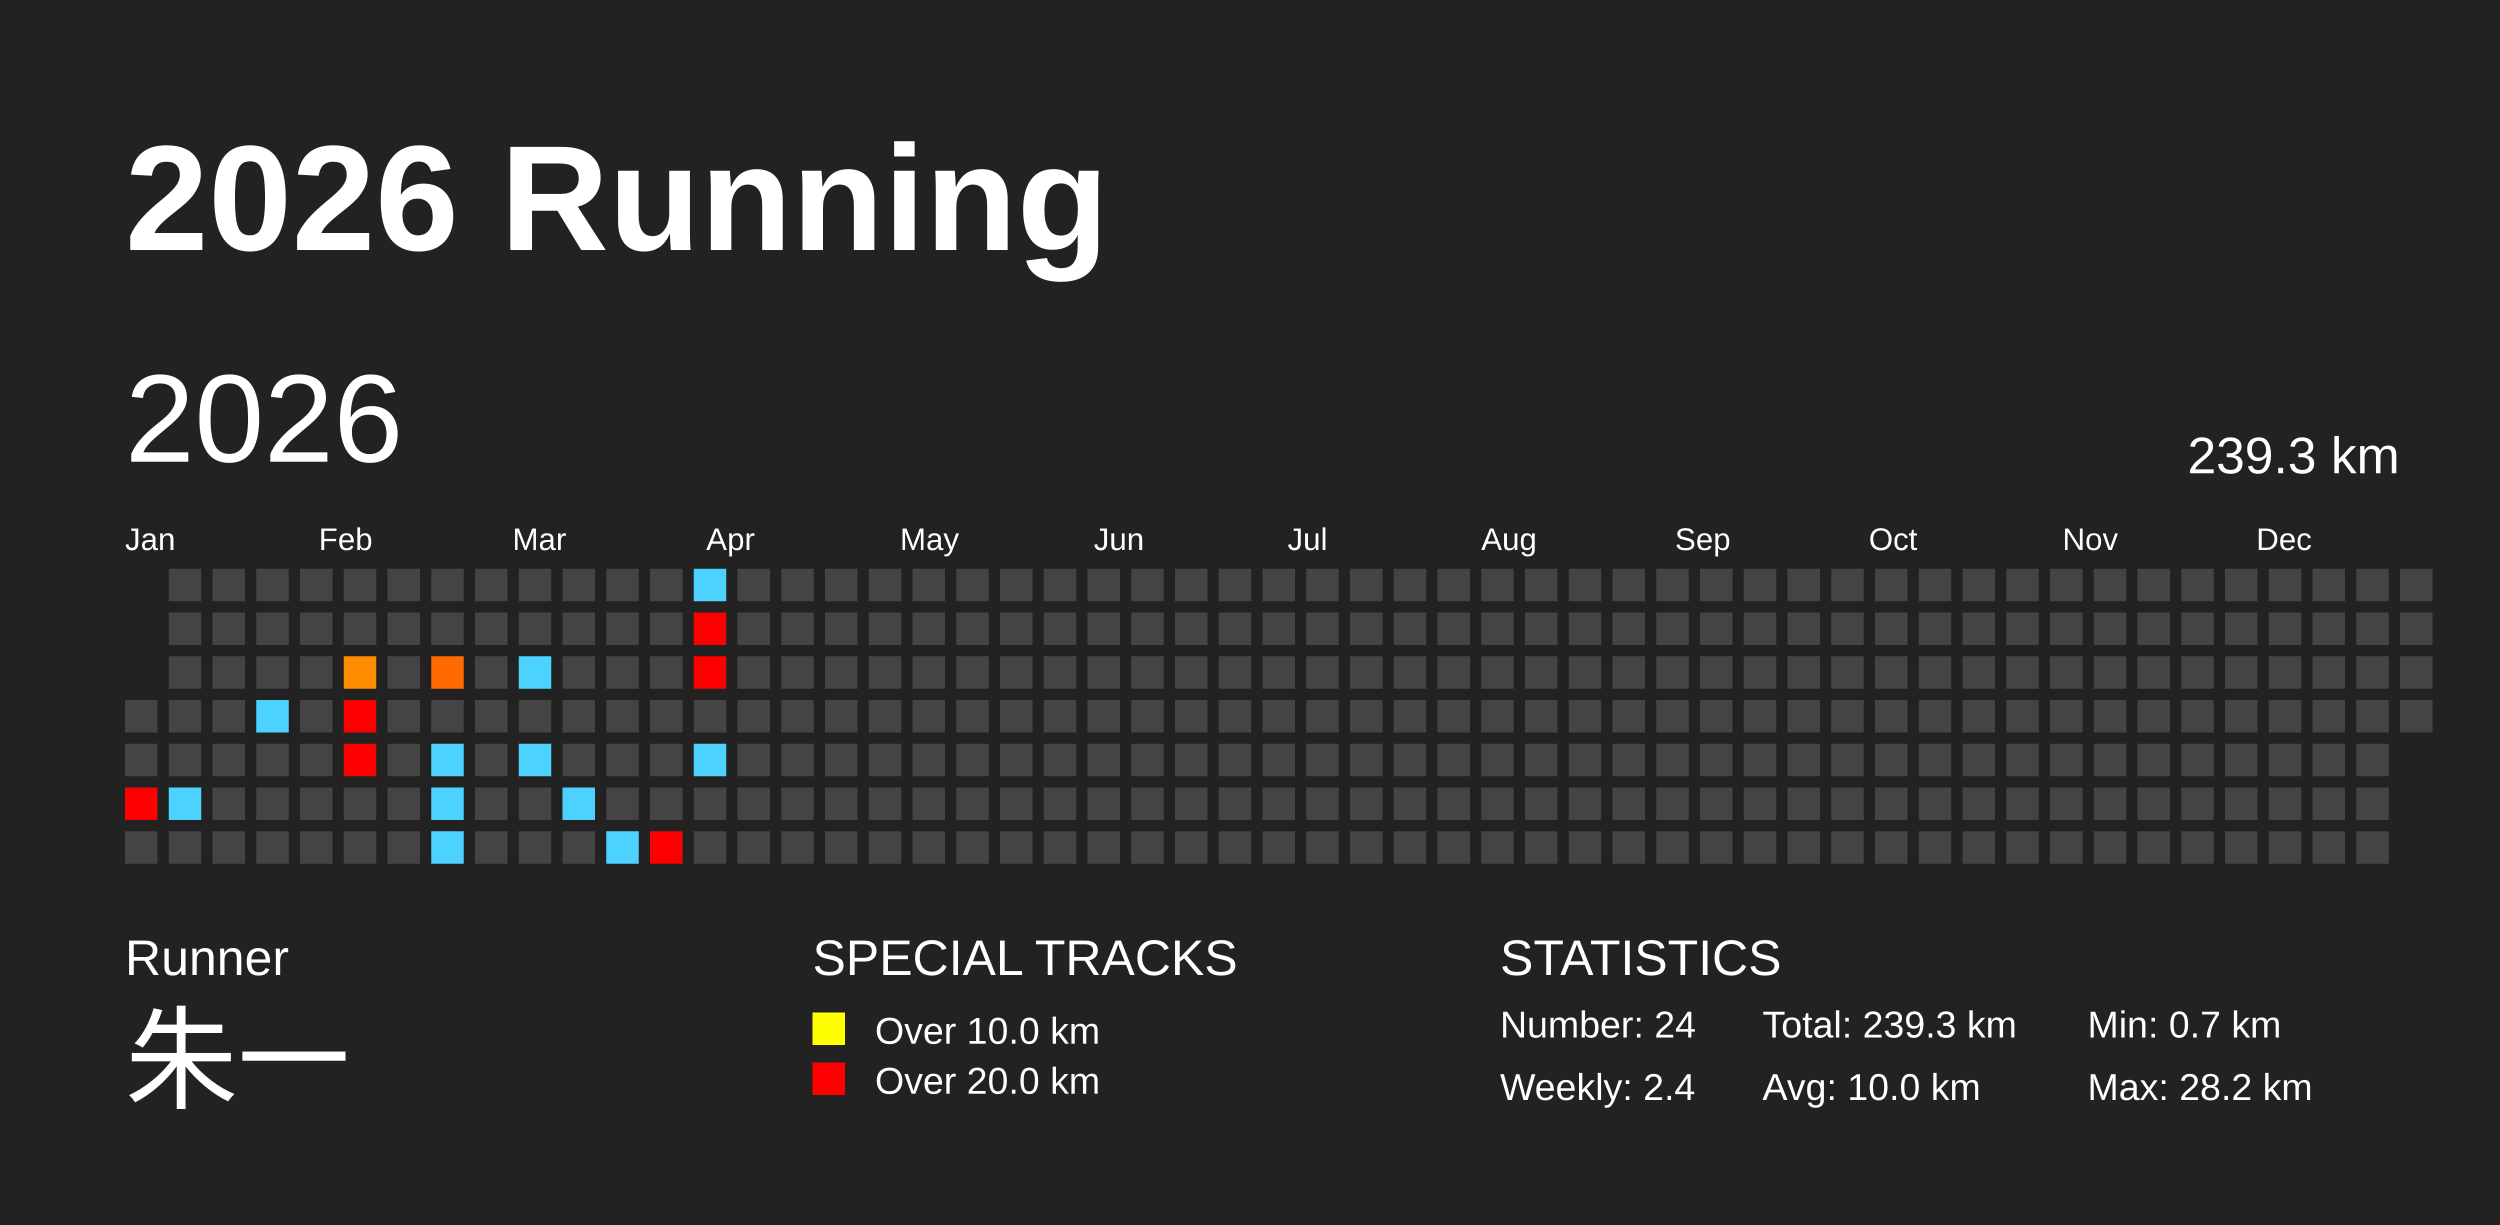
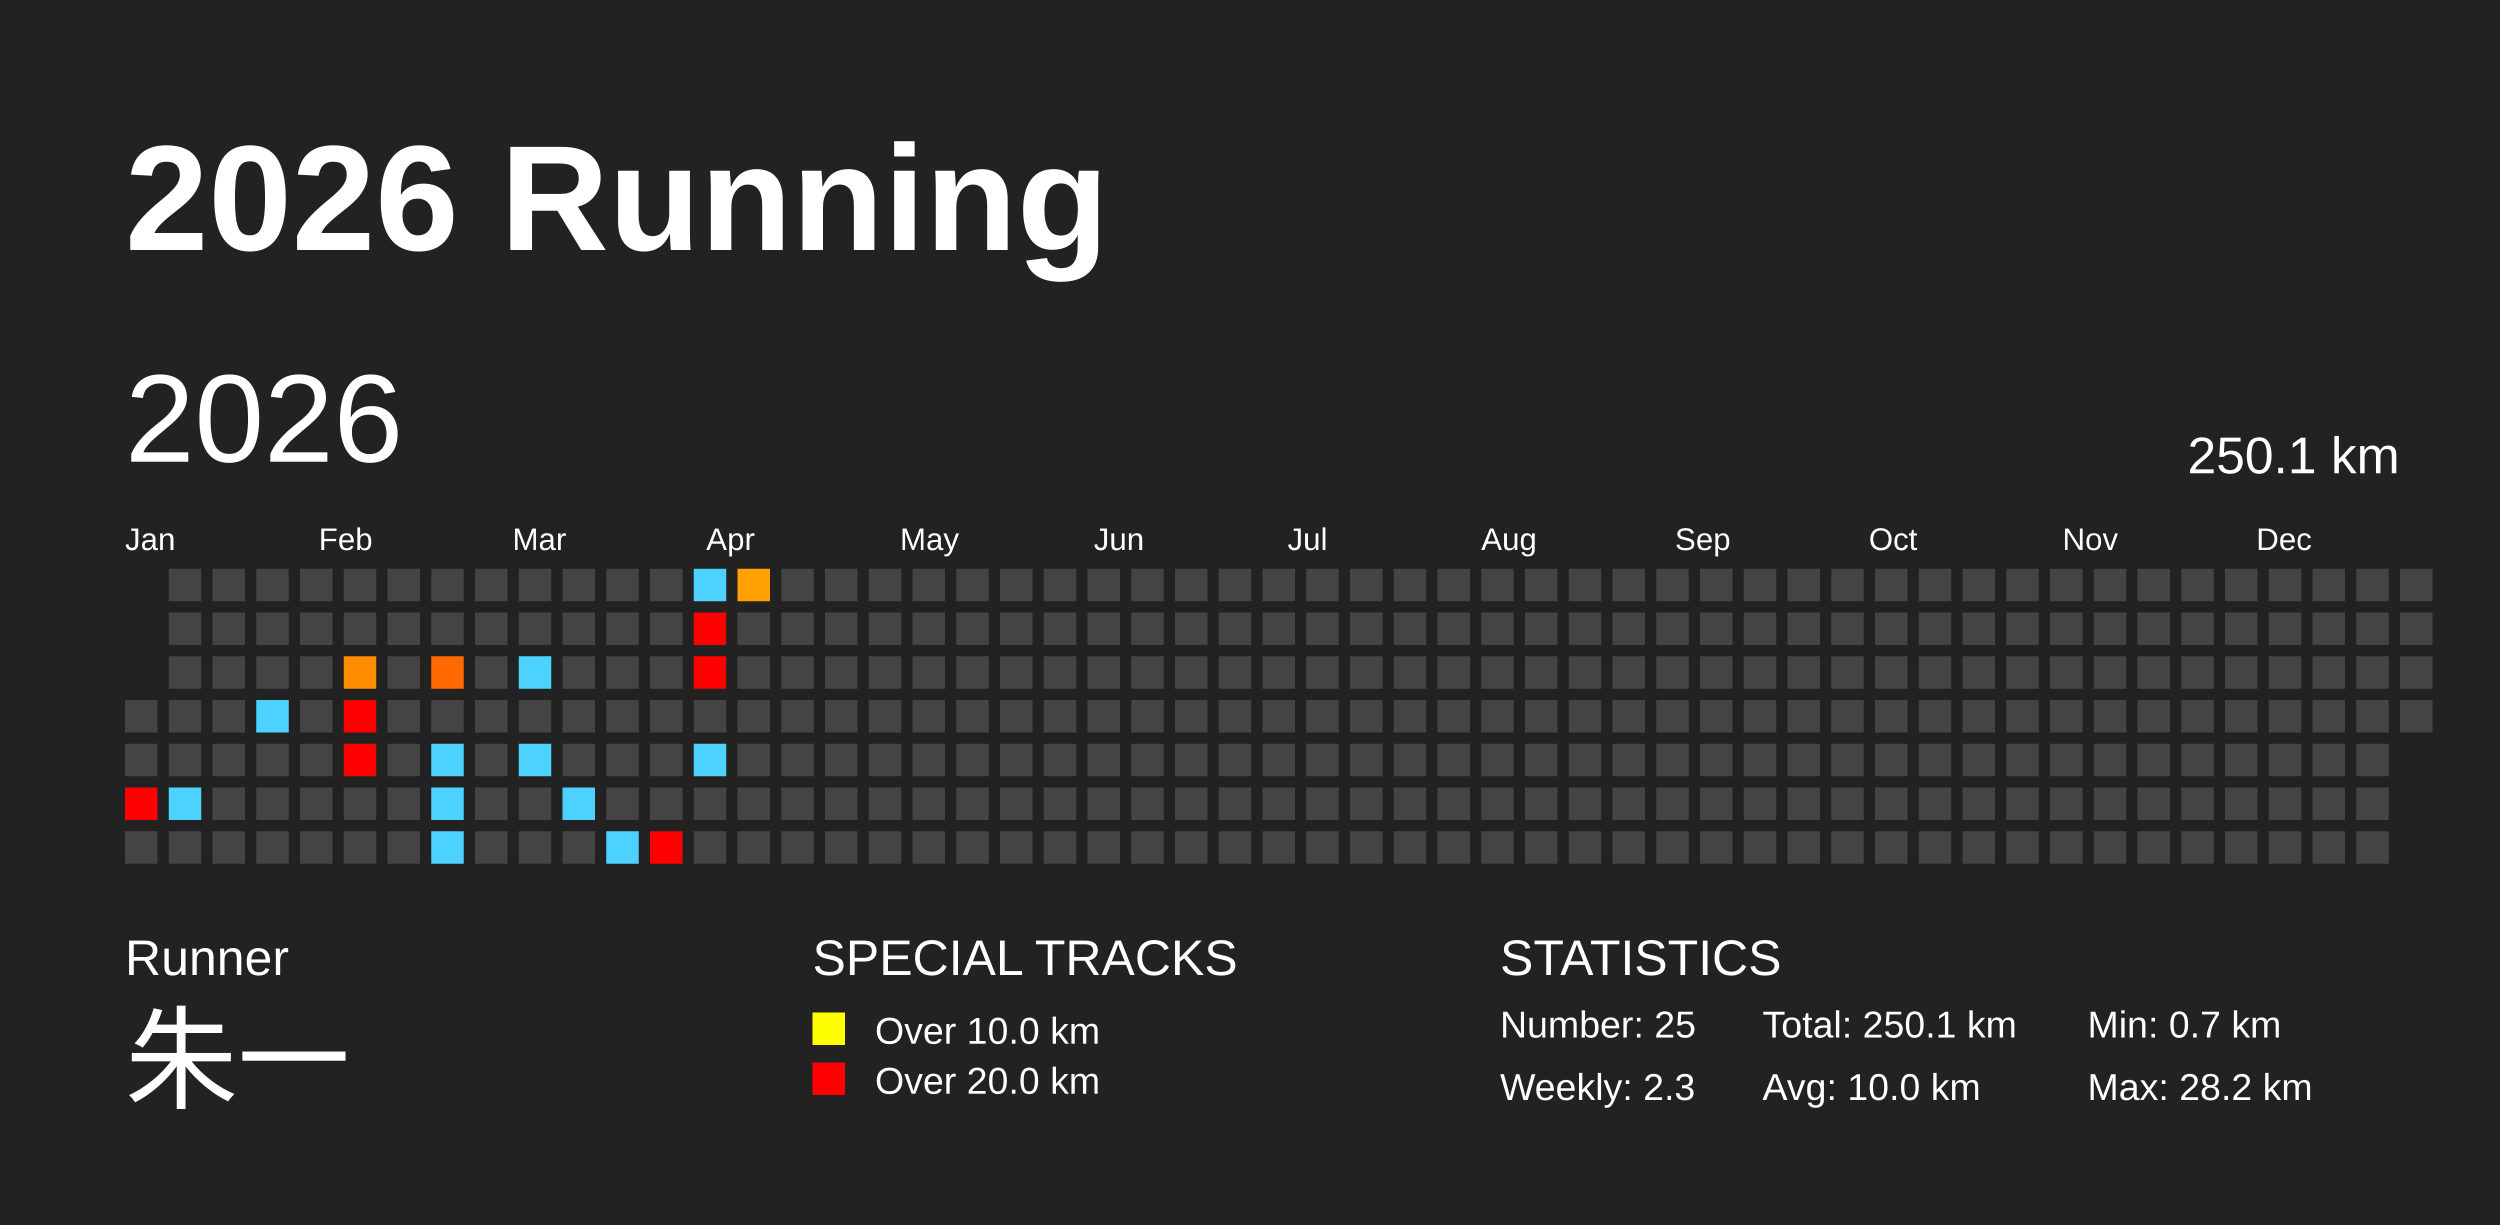
<svg xmlns="http://www.w3.org/2000/svg" baseProfile="full" height="98mm" version="1.1" viewBox="0,0,200,98" width="200mm">
  <defs />
  <rect fill="#222222" height="98" width="200" x="0" y="0" />
  <text fill="#FFFFFF" style="font-size:12px; font-family:Arial; font-weight:bold;" x="10" y="20">2026 Running</text>
  <text fill="#FFFFFF" style="font-size:4px; font-family:Arial" x="10" y="78">Runner</text>
  <text fill="#FFFFFF" style="font-size:9px; font-family:Arial" x="10" y="88">朱一</text>
  <text fill="#FFFFFF" style="font-size:4px; font-family:Arial" x="65" y="78">SPECIAL TRACKS</text>
  <rect fill="yellow" height="2.6" width="2.6" x="65" y="81" />
  <text fill="#FFFFFF" style="font-size:3px; font-family:Arial" x="70" y="83.5">Over 10.0 km</text>
  <rect fill="red" height="2.6" width="2.6" x="65" y="85" />
  <text fill="#FFFFFF" style="font-size:3px; font-family:Arial" x="70" y="87.5">Over 20.0 km</text>
  <text fill="#FFFFFF" style="font-size:4px; font-family:Arial" x="120" y="78">STATISTICS</text>
-   <text fill="#FFFFFF" style="font-size:3px; font-family:Arial" x="120" y="83">Number: 24</text>
-   <text fill="#FFFFFF" style="font-size:3px; font-family:Arial" x="120" y="88">Weekly: 2.4</text>
-   <text fill="#FFFFFF" style="font-size:3px; font-family:Arial" x="141" y="83">Total: 239.3 km</text>
+   <text fill="#FFFFFF" style="font-size:3px; font-family:Arial" x="120" y="83">Number: 25</text>
+   <text fill="#FFFFFF" style="font-size:3px; font-family:Arial" x="120" y="88">Weekly: 2.3</text>
+   <text fill="#FFFFFF" style="font-size:3px; font-family:Arial" x="141" y="83">Total: 250.1 km</text>
  <text fill="#FFFFFF" style="font-size:3px; font-family:Arial" x="141" y="88">Avg: 10.0 km</text>
  <text fill="#FFFFFF" style="font-size:3px; font-family:Arial" x="167" y="83">Min: 0.7 km</text>
  <text fill="#FFFFFF" style="font-size:3px; font-family:Arial" x="167" y="88">Max: 28.2 km</text>
  <text dominant-baseline="hanging" fill="#FFFFFF" style="font-size:10.0px; font-family:Arial;" x="10" y="30">2026</text>
-   <text dominant-baseline="hanging" fill="#FFFFFF" style="font-size:4.125px; font-family:Arial;" x="175" y="35">239.3 km</text>
+   <text dominant-baseline="hanging" fill="#FFFFFF" style="font-size:4.125px; font-family:Arial;" x="175" y="35">250.1 km</text>
  <text fill="#FFFFFF" style="font-size:2.5px; font-family:Arial" x="10.0" y="44">Jan</text>
  <text fill="#FFFFFF" style="font-size:2.5px; font-family:Arial" x="25.5" y="44">Feb</text>
  <text fill="#FFFFFF" style="font-size:2.5px; font-family:Arial" x="41.0" y="44">Mar</text>
  <text fill="#FFFFFF" style="font-size:2.5px; font-family:Arial" x="56.5" y="44">Apr</text>
  <text fill="#FFFFFF" style="font-size:2.5px; font-family:Arial" x="72.0" y="44">May</text>
  <text fill="#FFFFFF" style="font-size:2.5px; font-family:Arial" x="87.5" y="44">Jun</text>
  <text fill="#FFFFFF" style="font-size:2.5px; font-family:Arial" x="103.0" y="44">Jul</text>
  <text fill="#FFFFFF" style="font-size:2.5px; font-family:Arial" x="118.5" y="44">Aug</text>
  <text fill="#FFFFFF" style="font-size:2.5px; font-family:Arial" x="134.0" y="44">Sep</text>
  <text fill="#FFFFFF" style="font-size:2.5px; font-family:Arial" x="149.5" y="44">Oct</text>
  <text fill="#FFFFFF" style="font-size:2.5px; font-family:Arial" x="165.0" y="44">Nov</text>
  <text fill="#FFFFFF" style="font-size:2.5px; font-family:Arial" x="180.5" y="44">Dec</text>
  <rect fill="#444444" height="2.6" width="2.6" x="10.0" y="56.0" />
  <rect fill="#444444" height="2.6" width="2.6" x="10.0" y="59.5" />
  <rect fill="red" height="2.6" width="2.6" x="10.0" y="63.0" />
  <rect fill="#444444" height="2.6" width="2.6" x="10.0" y="66.5" />
  <rect fill="#444444" height="2.6" width="2.6" x="13.5" y="45.5" />
  <rect fill="#444444" height="2.6" width="2.6" x="13.5" y="49.0" />
  <rect fill="#444444" height="2.6" width="2.6" x="13.5" y="52.5" />
  <rect fill="#444444" height="2.6" width="2.6" x="13.5" y="56.0" />
  <rect fill="#444444" height="2.6" width="2.6" x="13.5" y="59.5" />
  <rect fill="#4dd2ff" height="2.6" width="2.6" x="13.5" y="63.0" />
  <rect fill="#444444" height="2.6" width="2.6" x="13.5" y="66.5" />
  <rect fill="#444444" height="2.6" width="2.6" x="17.0" y="45.5" />
  <rect fill="#444444" height="2.6" width="2.6" x="17.0" y="49.0" />
  <rect fill="#444444" height="2.6" width="2.6" x="17.0" y="52.5" />
  <rect fill="#444444" height="2.6" width="2.6" x="17.0" y="56.0" />
  <rect fill="#444444" height="2.6" width="2.6" x="17.0" y="59.5" />
  <rect fill="#444444" height="2.6" width="2.6" x="17.0" y="63.0" />
  <rect fill="#444444" height="2.6" width="2.6" x="17.0" y="66.5" />
  <rect fill="#444444" height="2.6" width="2.6" x="20.5" y="45.5" />
  <rect fill="#444444" height="2.6" width="2.6" x="20.5" y="49.0" />
  <rect fill="#444444" height="2.6" width="2.6" x="20.5" y="52.5" />
  <rect fill="#4dd2ff" height="2.6" width="2.6" x="20.5" y="56.0" />
  <rect fill="#444444" height="2.6" width="2.6" x="20.5" y="59.5" />
  <rect fill="#444444" height="2.6" width="2.6" x="20.5" y="63.0" />
  <rect fill="#444444" height="2.6" width="2.6" x="20.5" y="66.5" />
  <rect fill="#444444" height="2.6" width="2.6" x="24.0" y="45.5" />
  <rect fill="#444444" height="2.6" width="2.6" x="24.0" y="49.0" />
  <rect fill="#444444" height="2.6" width="2.6" x="24.0" y="52.5" />
  <rect fill="#444444" height="2.6" width="2.6" x="24.0" y="56.0" />
  <rect fill="#444444" height="2.6" width="2.6" x="24.0" y="59.5" />
  <rect fill="#444444" height="2.6" width="2.6" x="24.0" y="63.0" />
  <rect fill="#444444" height="2.6" width="2.6" x="24.0" y="66.5" />
  <rect fill="#444444" height="2.6" width="2.6" x="27.5" y="45.5" />
  <rect fill="#444444" height="2.6" width="2.6" x="27.5" y="49.0" />
  <rect fill="#ff8d00" height="2.6" width="2.6" x="27.5" y="52.5" />
  <rect fill="red" height="2.6" width="2.6" x="27.5" y="56.0" />
  <rect fill="red" height="2.6" width="2.6" x="27.5" y="59.5" />
  <rect fill="#444444" height="2.6" width="2.6" x="27.5" y="63.0" />
  <rect fill="#444444" height="2.6" width="2.6" x="27.5" y="66.5" />
  <rect fill="#444444" height="2.6" width="2.6" x="31.0" y="45.5" />
  <rect fill="#444444" height="2.6" width="2.6" x="31.0" y="49.0" />
  <rect fill="#444444" height="2.6" width="2.6" x="31.0" y="52.5" />
  <rect fill="#444444" height="2.6" width="2.6" x="31.0" y="56.0" />
  <rect fill="#444444" height="2.6" width="2.6" x="31.0" y="59.5" />
  <rect fill="#444444" height="2.6" width="2.6" x="31.0" y="63.0" />
  <rect fill="#444444" height="2.6" width="2.6" x="31.0" y="66.5" />
  <rect fill="#444444" height="2.6" width="2.6" x="34.5" y="45.5" />
  <rect fill="#444444" height="2.6" width="2.6" x="34.5" y="49.0" />
  <rect fill="#ff6a00" height="2.6" width="2.6" x="34.5" y="52.5" />
  <rect fill="#444444" height="2.6" width="2.6" x="34.5" y="56.0" />
  <rect fill="#4dd2ff" height="2.6" width="2.6" x="34.5" y="59.5" />
  <rect fill="#4dd2ff" height="2.6" width="2.6" x="34.5" y="63.0" />
  <rect fill="#4dd2ff" height="2.6" width="2.6" x="34.5" y="66.5" />
  <rect fill="#444444" height="2.6" width="2.6" x="38.0" y="45.5" />
  <rect fill="#444444" height="2.6" width="2.6" x="38.0" y="49.0" />
  <rect fill="#444444" height="2.6" width="2.6" x="38.0" y="52.5" />
  <rect fill="#444444" height="2.6" width="2.6" x="38.0" y="56.0" />
  <rect fill="#444444" height="2.6" width="2.6" x="38.0" y="59.5" />
  <rect fill="#444444" height="2.6" width="2.6" x="38.0" y="63.0" />
  <rect fill="#444444" height="2.6" width="2.6" x="38.0" y="66.5" />
  <rect fill="#444444" height="2.6" width="2.6" x="41.5" y="45.5" />
  <rect fill="#444444" height="2.6" width="2.6" x="41.5" y="49.0" />
  <rect fill="#4dd2ff" height="2.6" width="2.6" x="41.5" y="52.5" />
  <rect fill="#444444" height="2.6" width="2.6" x="41.5" y="56.0" />
  <rect fill="#4dd2ff" height="2.6" width="2.6" x="41.5" y="59.5" />
  <rect fill="#444444" height="2.6" width="2.6" x="41.5" y="63.0" />
  <rect fill="#444444" height="2.6" width="2.6" x="41.5" y="66.5" />
  <rect fill="#444444" height="2.6" width="2.6" x="45.0" y="45.5" />
  <rect fill="#444444" height="2.6" width="2.6" x="45.0" y="49.0" />
  <rect fill="#444444" height="2.6" width="2.6" x="45.0" y="52.5" />
  <rect fill="#444444" height="2.6" width="2.6" x="45.0" y="56.0" />
  <rect fill="#444444" height="2.6" width="2.6" x="45.0" y="59.5" />
  <rect fill="#4dd2ff" height="2.6" width="2.6" x="45.0" y="63.0" />
  <rect fill="#444444" height="2.6" width="2.6" x="45.0" y="66.5" />
  <rect fill="#444444" height="2.6" width="2.6" x="48.5" y="45.5" />
  <rect fill="#444444" height="2.6" width="2.6" x="48.5" y="49.0" />
  <rect fill="#444444" height="2.6" width="2.6" x="48.5" y="52.5" />
  <rect fill="#444444" height="2.6" width="2.6" x="48.5" y="56.0" />
  <rect fill="#444444" height="2.6" width="2.6" x="48.5" y="59.5" />
  <rect fill="#444444" height="2.6" width="2.6" x="48.5" y="63.0" />
  <rect fill="#4dd2ff" height="2.6" width="2.6" x="48.5" y="66.5" />
  <rect fill="#444444" height="2.6" width="2.6" x="52.0" y="45.5" />
  <rect fill="#444444" height="2.6" width="2.6" x="52.0" y="49.0" />
  <rect fill="#444444" height="2.6" width="2.6" x="52.0" y="52.5" />
  <rect fill="#444444" height="2.6" width="2.6" x="52.0" y="56.0" />
  <rect fill="#444444" height="2.6" width="2.6" x="52.0" y="59.5" />
  <rect fill="#444444" height="2.6" width="2.6" x="52.0" y="63.0" />
  <rect fill="red" height="2.6" width="2.6" x="52.0" y="66.5" />
  <rect fill="#4dd2ff" height="2.6" width="2.6" x="55.5" y="45.5" />
  <rect fill="red" height="2.6" width="2.6" x="55.5" y="49.0" />
  <rect fill="red" height="2.6" width="2.6" x="55.5" y="52.5" />
  <rect fill="#444444" height="2.6" width="2.6" x="55.5" y="56.0" />
  <rect fill="#4dd2ff" height="2.6" width="2.6" x="55.5" y="59.5" />
  <rect fill="#444444" height="2.6" width="2.6" x="55.5" y="63.0" />
  <rect fill="#444444" height="2.6" width="2.6" x="55.5" y="66.5" />
-   <rect fill="#444444" height="2.6" width="2.6" x="59.0" y="45.5" />
+   <rect fill="#ffa100" height="2.6" width="2.6" x="59.0" y="45.5" />
  <rect fill="#444444" height="2.6" width="2.6" x="59.0" y="49.0" />
  <rect fill="#444444" height="2.6" width="2.6" x="59.0" y="52.5" />
  <rect fill="#444444" height="2.6" width="2.6" x="59.0" y="56.0" />
  <rect fill="#444444" height="2.6" width="2.6" x="59.0" y="59.5" />
  <rect fill="#444444" height="2.6" width="2.6" x="59.0" y="63.0" />
  <rect fill="#444444" height="2.6" width="2.6" x="59.0" y="66.5" />
  <rect fill="#444444" height="2.6" width="2.6" x="62.5" y="45.5" />
  <rect fill="#444444" height="2.6" width="2.6" x="62.5" y="49.0" />
  <rect fill="#444444" height="2.6" width="2.6" x="62.5" y="52.5" />
  <rect fill="#444444" height="2.6" width="2.6" x="62.5" y="56.0" />
  <rect fill="#444444" height="2.6" width="2.6" x="62.5" y="59.5" />
  <rect fill="#444444" height="2.6" width="2.6" x="62.5" y="63.0" />
  <rect fill="#444444" height="2.6" width="2.6" x="62.5" y="66.5" />
  <rect fill="#444444" height="2.6" width="2.6" x="66.0" y="45.5" />
  <rect fill="#444444" height="2.6" width="2.6" x="66.0" y="49.0" />
  <rect fill="#444444" height="2.6" width="2.6" x="66.0" y="52.5" />
  <rect fill="#444444" height="2.6" width="2.6" x="66.0" y="56.0" />
  <rect fill="#444444" height="2.6" width="2.6" x="66.0" y="59.5" />
  <rect fill="#444444" height="2.6" width="2.6" x="66.0" y="63.0" />
  <rect fill="#444444" height="2.6" width="2.6" x="66.0" y="66.5" />
  <rect fill="#444444" height="2.6" width="2.6" x="69.5" y="45.5" />
  <rect fill="#444444" height="2.6" width="2.6" x="69.5" y="49.0" />
  <rect fill="#444444" height="2.6" width="2.6" x="69.5" y="52.5" />
  <rect fill="#444444" height="2.6" width="2.6" x="69.5" y="56.0" />
  <rect fill="#444444" height="2.6" width="2.6" x="69.5" y="59.5" />
  <rect fill="#444444" height="2.6" width="2.6" x="69.5" y="63.0" />
  <rect fill="#444444" height="2.6" width="2.6" x="69.5" y="66.5" />
  <rect fill="#444444" height="2.6" width="2.6" x="73.0" y="45.5" />
  <rect fill="#444444" height="2.6" width="2.6" x="73.0" y="49.0" />
  <rect fill="#444444" height="2.6" width="2.6" x="73.0" y="52.5" />
  <rect fill="#444444" height="2.6" width="2.6" x="73.0" y="56.0" />
  <rect fill="#444444" height="2.6" width="2.6" x="73.0" y="59.5" />
  <rect fill="#444444" height="2.6" width="2.6" x="73.0" y="63.0" />
  <rect fill="#444444" height="2.6" width="2.6" x="73.0" y="66.5" />
  <rect fill="#444444" height="2.6" width="2.6" x="76.5" y="45.5" />
  <rect fill="#444444" height="2.6" width="2.6" x="76.5" y="49.0" />
  <rect fill="#444444" height="2.6" width="2.6" x="76.5" y="52.5" />
  <rect fill="#444444" height="2.6" width="2.6" x="76.5" y="56.0" />
  <rect fill="#444444" height="2.6" width="2.6" x="76.5" y="59.5" />
  <rect fill="#444444" height="2.6" width="2.6" x="76.5" y="63.0" />
  <rect fill="#444444" height="2.6" width="2.6" x="76.5" y="66.5" />
  <rect fill="#444444" height="2.6" width="2.6" x="80.0" y="45.5" />
  <rect fill="#444444" height="2.6" width="2.6" x="80.0" y="49.0" />
  <rect fill="#444444" height="2.6" width="2.6" x="80.0" y="52.5" />
  <rect fill="#444444" height="2.6" width="2.6" x="80.0" y="56.0" />
  <rect fill="#444444" height="2.6" width="2.6" x="80.0" y="59.5" />
  <rect fill="#444444" height="2.6" width="2.6" x="80.0" y="63.0" />
  <rect fill="#444444" height="2.6" width="2.6" x="80.0" y="66.5" />
  <rect fill="#444444" height="2.6" width="2.6" x="83.5" y="45.5" />
  <rect fill="#444444" height="2.6" width="2.6" x="83.5" y="49.0" />
  <rect fill="#444444" height="2.6" width="2.6" x="83.5" y="52.5" />
  <rect fill="#444444" height="2.6" width="2.6" x="83.5" y="56.0" />
  <rect fill="#444444" height="2.6" width="2.6" x="83.5" y="59.5" />
  <rect fill="#444444" height="2.6" width="2.6" x="83.5" y="63.0" />
  <rect fill="#444444" height="2.6" width="2.6" x="83.5" y="66.5" />
  <rect fill="#444444" height="2.6" width="2.6" x="87.0" y="45.5" />
  <rect fill="#444444" height="2.6" width="2.6" x="87.0" y="49.0" />
  <rect fill="#444444" height="2.6" width="2.6" x="87.0" y="52.5" />
  <rect fill="#444444" height="2.6" width="2.6" x="87.0" y="56.0" />
  <rect fill="#444444" height="2.6" width="2.6" x="87.0" y="59.5" />
  <rect fill="#444444" height="2.6" width="2.6" x="87.0" y="63.0" />
  <rect fill="#444444" height="2.6" width="2.6" x="87.0" y="66.5" />
  <rect fill="#444444" height="2.6" width="2.6" x="90.5" y="45.5" />
  <rect fill="#444444" height="2.6" width="2.6" x="90.5" y="49.0" />
  <rect fill="#444444" height="2.6" width="2.6" x="90.5" y="52.5" />
  <rect fill="#444444" height="2.6" width="2.6" x="90.5" y="56.0" />
  <rect fill="#444444" height="2.6" width="2.6" x="90.5" y="59.5" />
  <rect fill="#444444" height="2.6" width="2.6" x="90.5" y="63.0" />
  <rect fill="#444444" height="2.6" width="2.6" x="90.5" y="66.5" />
  <rect fill="#444444" height="2.6" width="2.6" x="94.0" y="45.5" />
  <rect fill="#444444" height="2.6" width="2.6" x="94.0" y="49.0" />
  <rect fill="#444444" height="2.6" width="2.6" x="94.0" y="52.5" />
  <rect fill="#444444" height="2.6" width="2.6" x="94.0" y="56.0" />
  <rect fill="#444444" height="2.6" width="2.6" x="94.0" y="59.5" />
  <rect fill="#444444" height="2.6" width="2.6" x="94.0" y="63.0" />
  <rect fill="#444444" height="2.6" width="2.6" x="94.0" y="66.5" />
  <rect fill="#444444" height="2.6" width="2.6" x="97.5" y="45.5" />
  <rect fill="#444444" height="2.6" width="2.6" x="97.5" y="49.0" />
  <rect fill="#444444" height="2.6" width="2.6" x="97.5" y="52.5" />
  <rect fill="#444444" height="2.6" width="2.6" x="97.5" y="56.0" />
  <rect fill="#444444" height="2.6" width="2.6" x="97.5" y="59.5" />
  <rect fill="#444444" height="2.6" width="2.6" x="97.5" y="63.0" />
  <rect fill="#444444" height="2.6" width="2.6" x="97.5" y="66.5" />
  <rect fill="#444444" height="2.6" width="2.6" x="101.0" y="45.5" />
  <rect fill="#444444" height="2.6" width="2.6" x="101.0" y="49.0" />
  <rect fill="#444444" height="2.6" width="2.6" x="101.0" y="52.5" />
  <rect fill="#444444" height="2.6" width="2.6" x="101.0" y="56.0" />
  <rect fill="#444444" height="2.6" width="2.6" x="101.0" y="59.5" />
  <rect fill="#444444" height="2.6" width="2.6" x="101.0" y="63.0" />
  <rect fill="#444444" height="2.6" width="2.6" x="101.0" y="66.5" />
  <rect fill="#444444" height="2.6" width="2.6" x="104.5" y="45.5" />
  <rect fill="#444444" height="2.6" width="2.6" x="104.5" y="49.0" />
  <rect fill="#444444" height="2.6" width="2.6" x="104.5" y="52.5" />
  <rect fill="#444444" height="2.6" width="2.6" x="104.5" y="56.0" />
  <rect fill="#444444" height="2.6" width="2.6" x="104.5" y="59.5" />
  <rect fill="#444444" height="2.6" width="2.6" x="104.5" y="63.0" />
  <rect fill="#444444" height="2.6" width="2.6" x="104.5" y="66.5" />
  <rect fill="#444444" height="2.6" width="2.6" x="108.0" y="45.5" />
  <rect fill="#444444" height="2.6" width="2.6" x="108.0" y="49.0" />
  <rect fill="#444444" height="2.6" width="2.6" x="108.0" y="52.5" />
  <rect fill="#444444" height="2.6" width="2.6" x="108.0" y="56.0" />
  <rect fill="#444444" height="2.6" width="2.6" x="108.0" y="59.5" />
  <rect fill="#444444" height="2.6" width="2.6" x="108.0" y="63.0" />
  <rect fill="#444444" height="2.6" width="2.6" x="108.0" y="66.5" />
  <rect fill="#444444" height="2.6" width="2.6" x="111.5" y="45.5" />
  <rect fill="#444444" height="2.6" width="2.6" x="111.5" y="49.0" />
  <rect fill="#444444" height="2.6" width="2.6" x="111.5" y="52.5" />
  <rect fill="#444444" height="2.6" width="2.6" x="111.5" y="56.0" />
  <rect fill="#444444" height="2.6" width="2.6" x="111.5" y="59.5" />
  <rect fill="#444444" height="2.6" width="2.6" x="111.5" y="63.0" />
  <rect fill="#444444" height="2.6" width="2.6" x="111.5" y="66.5" />
  <rect fill="#444444" height="2.6" width="2.6" x="115.0" y="45.5" />
  <rect fill="#444444" height="2.6" width="2.6" x="115.0" y="49.0" />
  <rect fill="#444444" height="2.6" width="2.6" x="115.0" y="52.5" />
  <rect fill="#444444" height="2.6" width="2.6" x="115.0" y="56.0" />
  <rect fill="#444444" height="2.6" width="2.6" x="115.0" y="59.5" />
  <rect fill="#444444" height="2.6" width="2.6" x="115.0" y="63.0" />
  <rect fill="#444444" height="2.6" width="2.6" x="115.0" y="66.5" />
  <rect fill="#444444" height="2.6" width="2.6" x="118.5" y="45.5" />
  <rect fill="#444444" height="2.6" width="2.6" x="118.5" y="49.0" />
  <rect fill="#444444" height="2.6" width="2.6" x="118.5" y="52.5" />
  <rect fill="#444444" height="2.6" width="2.6" x="118.5" y="56.0" />
  <rect fill="#444444" height="2.6" width="2.6" x="118.5" y="59.5" />
  <rect fill="#444444" height="2.6" width="2.6" x="118.5" y="63.0" />
  <rect fill="#444444" height="2.6" width="2.6" x="118.5" y="66.5" />
  <rect fill="#444444" height="2.6" width="2.6" x="122.0" y="45.5" />
  <rect fill="#444444" height="2.6" width="2.6" x="122.0" y="49.0" />
  <rect fill="#444444" height="2.6" width="2.6" x="122.0" y="52.5" />
  <rect fill="#444444" height="2.6" width="2.6" x="122.0" y="56.0" />
  <rect fill="#444444" height="2.6" width="2.6" x="122.0" y="59.5" />
  <rect fill="#444444" height="2.6" width="2.6" x="122.0" y="63.0" />
  <rect fill="#444444" height="2.6" width="2.6" x="122.0" y="66.5" />
  <rect fill="#444444" height="2.6" width="2.6" x="125.5" y="45.5" />
  <rect fill="#444444" height="2.6" width="2.6" x="125.5" y="49.0" />
  <rect fill="#444444" height="2.6" width="2.6" x="125.5" y="52.5" />
  <rect fill="#444444" height="2.6" width="2.6" x="125.5" y="56.0" />
  <rect fill="#444444" height="2.6" width="2.6" x="125.5" y="59.5" />
  <rect fill="#444444" height="2.6" width="2.6" x="125.5" y="63.0" />
  <rect fill="#444444" height="2.6" width="2.6" x="125.5" y="66.5" />
  <rect fill="#444444" height="2.6" width="2.6" x="129.0" y="45.5" />
  <rect fill="#444444" height="2.6" width="2.6" x="129.0" y="49.0" />
  <rect fill="#444444" height="2.6" width="2.6" x="129.0" y="52.5" />
  <rect fill="#444444" height="2.6" width="2.6" x="129.0" y="56.0" />
  <rect fill="#444444" height="2.6" width="2.6" x="129.0" y="59.5" />
  <rect fill="#444444" height="2.6" width="2.6" x="129.0" y="63.0" />
  <rect fill="#444444" height="2.6" width="2.6" x="129.0" y="66.5" />
  <rect fill="#444444" height="2.6" width="2.6" x="132.5" y="45.5" />
  <rect fill="#444444" height="2.6" width="2.6" x="132.5" y="49.0" />
  <rect fill="#444444" height="2.6" width="2.6" x="132.5" y="52.5" />
  <rect fill="#444444" height="2.6" width="2.6" x="132.5" y="56.0" />
  <rect fill="#444444" height="2.6" width="2.6" x="132.5" y="59.5" />
  <rect fill="#444444" height="2.6" width="2.6" x="132.5" y="63.0" />
  <rect fill="#444444" height="2.6" width="2.6" x="132.5" y="66.5" />
  <rect fill="#444444" height="2.6" width="2.6" x="136.0" y="45.5" />
  <rect fill="#444444" height="2.6" width="2.6" x="136.0" y="49.0" />
  <rect fill="#444444" height="2.6" width="2.6" x="136.0" y="52.5" />
  <rect fill="#444444" height="2.6" width="2.6" x="136.0" y="56.0" />
  <rect fill="#444444" height="2.6" width="2.6" x="136.0" y="59.5" />
  <rect fill="#444444" height="2.6" width="2.6" x="136.0" y="63.0" />
  <rect fill="#444444" height="2.6" width="2.6" x="136.0" y="66.5" />
  <rect fill="#444444" height="2.6" width="2.6" x="139.5" y="45.5" />
  <rect fill="#444444" height="2.6" width="2.6" x="139.5" y="49.0" />
  <rect fill="#444444" height="2.6" width="2.6" x="139.5" y="52.5" />
  <rect fill="#444444" height="2.6" width="2.6" x="139.5" y="56.0" />
  <rect fill="#444444" height="2.6" width="2.6" x="139.5" y="59.5" />
  <rect fill="#444444" height="2.6" width="2.6" x="139.5" y="63.0" />
  <rect fill="#444444" height="2.6" width="2.6" x="139.5" y="66.5" />
  <rect fill="#444444" height="2.6" width="2.6" x="143.0" y="45.5" />
  <rect fill="#444444" height="2.6" width="2.6" x="143.0" y="49.0" />
  <rect fill="#444444" height="2.6" width="2.6" x="143.0" y="52.5" />
  <rect fill="#444444" height="2.6" width="2.6" x="143.0" y="56.0" />
  <rect fill="#444444" height="2.6" width="2.6" x="143.0" y="59.5" />
  <rect fill="#444444" height="2.6" width="2.6" x="143.0" y="63.0" />
  <rect fill="#444444" height="2.6" width="2.6" x="143.0" y="66.5" />
  <rect fill="#444444" height="2.6" width="2.6" x="146.5" y="45.5" />
  <rect fill="#444444" height="2.6" width="2.6" x="146.5" y="49.0" />
  <rect fill="#444444" height="2.6" width="2.6" x="146.5" y="52.5" />
  <rect fill="#444444" height="2.6" width="2.6" x="146.5" y="56.0" />
  <rect fill="#444444" height="2.6" width="2.6" x="146.5" y="59.5" />
  <rect fill="#444444" height="2.6" width="2.6" x="146.5" y="63.0" />
  <rect fill="#444444" height="2.6" width="2.6" x="146.5" y="66.5" />
  <rect fill="#444444" height="2.6" width="2.6" x="150.0" y="45.5" />
  <rect fill="#444444" height="2.6" width="2.6" x="150.0" y="49.0" />
  <rect fill="#444444" height="2.6" width="2.6" x="150.0" y="52.5" />
  <rect fill="#444444" height="2.6" width="2.6" x="150.0" y="56.0" />
  <rect fill="#444444" height="2.6" width="2.6" x="150.0" y="59.5" />
  <rect fill="#444444" height="2.6" width="2.6" x="150.0" y="63.0" />
  <rect fill="#444444" height="2.6" width="2.6" x="150.0" y="66.5" />
  <rect fill="#444444" height="2.6" width="2.6" x="153.5" y="45.5" />
  <rect fill="#444444" height="2.6" width="2.6" x="153.5" y="49.0" />
  <rect fill="#444444" height="2.6" width="2.6" x="153.5" y="52.5" />
  <rect fill="#444444" height="2.6" width="2.6" x="153.5" y="56.0" />
  <rect fill="#444444" height="2.6" width="2.6" x="153.5" y="59.5" />
  <rect fill="#444444" height="2.6" width="2.6" x="153.5" y="63.0" />
  <rect fill="#444444" height="2.6" width="2.6" x="153.5" y="66.5" />
  <rect fill="#444444" height="2.6" width="2.6" x="157.0" y="45.5" />
  <rect fill="#444444" height="2.6" width="2.6" x="157.0" y="49.0" />
  <rect fill="#444444" height="2.6" width="2.6" x="157.0" y="52.5" />
  <rect fill="#444444" height="2.6" width="2.6" x="157.0" y="56.0" />
  <rect fill="#444444" height="2.6" width="2.6" x="157.0" y="59.5" />
  <rect fill="#444444" height="2.6" width="2.6" x="157.0" y="63.0" />
  <rect fill="#444444" height="2.6" width="2.6" x="157.0" y="66.5" />
  <rect fill="#444444" height="2.6" width="2.6" x="160.5" y="45.5" />
  <rect fill="#444444" height="2.6" width="2.6" x="160.5" y="49.0" />
  <rect fill="#444444" height="2.6" width="2.6" x="160.5" y="52.5" />
  <rect fill="#444444" height="2.6" width="2.6" x="160.5" y="56.0" />
  <rect fill="#444444" height="2.6" width="2.6" x="160.5" y="59.5" />
  <rect fill="#444444" height="2.6" width="2.6" x="160.5" y="63.0" />
  <rect fill="#444444" height="2.6" width="2.6" x="160.5" y="66.5" />
  <rect fill="#444444" height="2.6" width="2.6" x="164.0" y="45.5" />
  <rect fill="#444444" height="2.6" width="2.6" x="164.0" y="49.0" />
  <rect fill="#444444" height="2.6" width="2.6" x="164.0" y="52.5" />
  <rect fill="#444444" height="2.6" width="2.6" x="164.0" y="56.0" />
  <rect fill="#444444" height="2.6" width="2.6" x="164.0" y="59.5" />
  <rect fill="#444444" height="2.6" width="2.6" x="164.0" y="63.0" />
  <rect fill="#444444" height="2.6" width="2.6" x="164.0" y="66.5" />
  <rect fill="#444444" height="2.6" width="2.6" x="167.5" y="45.5" />
  <rect fill="#444444" height="2.6" width="2.6" x="167.5" y="49.0" />
  <rect fill="#444444" height="2.6" width="2.6" x="167.5" y="52.5" />
  <rect fill="#444444" height="2.6" width="2.6" x="167.5" y="56.0" />
  <rect fill="#444444" height="2.6" width="2.6" x="167.5" y="59.5" />
  <rect fill="#444444" height="2.6" width="2.6" x="167.5" y="63.0" />
  <rect fill="#444444" height="2.6" width="2.6" x="167.5" y="66.5" />
  <rect fill="#444444" height="2.6" width="2.6" x="171.0" y="45.5" />
  <rect fill="#444444" height="2.6" width="2.6" x="171.0" y="49.0" />
  <rect fill="#444444" height="2.6" width="2.6" x="171.0" y="52.5" />
  <rect fill="#444444" height="2.6" width="2.6" x="171.0" y="56.0" />
  <rect fill="#444444" height="2.6" width="2.6" x="171.0" y="59.5" />
  <rect fill="#444444" height="2.6" width="2.6" x="171.0" y="63.0" />
  <rect fill="#444444" height="2.6" width="2.6" x="171.0" y="66.5" />
  <rect fill="#444444" height="2.6" width="2.6" x="174.5" y="45.5" />
  <rect fill="#444444" height="2.6" width="2.6" x="174.5" y="49.0" />
  <rect fill="#444444" height="2.6" width="2.6" x="174.5" y="52.5" />
  <rect fill="#444444" height="2.6" width="2.6" x="174.5" y="56.0" />
  <rect fill="#444444" height="2.6" width="2.6" x="174.5" y="59.5" />
  <rect fill="#444444" height="2.6" width="2.6" x="174.5" y="63.0" />
  <rect fill="#444444" height="2.6" width="2.6" x="174.5" y="66.5" />
  <rect fill="#444444" height="2.6" width="2.6" x="178.0" y="45.5" />
  <rect fill="#444444" height="2.6" width="2.6" x="178.0" y="49.0" />
  <rect fill="#444444" height="2.6" width="2.6" x="178.0" y="52.5" />
  <rect fill="#444444" height="2.6" width="2.6" x="178.0" y="56.0" />
  <rect fill="#444444" height="2.6" width="2.6" x="178.0" y="59.5" />
  <rect fill="#444444" height="2.6" width="2.6" x="178.0" y="63.0" />
  <rect fill="#444444" height="2.6" width="2.6" x="178.0" y="66.5" />
  <rect fill="#444444" height="2.6" width="2.6" x="181.5" y="45.5" />
  <rect fill="#444444" height="2.6" width="2.6" x="181.5" y="49.0" />
  <rect fill="#444444" height="2.6" width="2.6" x="181.5" y="52.5" />
  <rect fill="#444444" height="2.6" width="2.6" x="181.5" y="56.0" />
  <rect fill="#444444" height="2.6" width="2.6" x="181.5" y="59.5" />
  <rect fill="#444444" height="2.6" width="2.6" x="181.5" y="63.0" />
  <rect fill="#444444" height="2.6" width="2.6" x="181.5" y="66.5" />
  <rect fill="#444444" height="2.6" width="2.6" x="185.0" y="45.5" />
  <rect fill="#444444" height="2.6" width="2.6" x="185.0" y="49.0" />
  <rect fill="#444444" height="2.6" width="2.6" x="185.0" y="52.5" />
  <rect fill="#444444" height="2.6" width="2.6" x="185.0" y="56.0" />
  <rect fill="#444444" height="2.6" width="2.6" x="185.0" y="59.5" />
  <rect fill="#444444" height="2.6" width="2.6" x="185.0" y="63.0" />
  <rect fill="#444444" height="2.6" width="2.6" x="185.0" y="66.5" />
  <rect fill="#444444" height="2.6" width="2.6" x="188.5" y="45.5" />
  <rect fill="#444444" height="2.6" width="2.6" x="188.5" y="49.0" />
  <rect fill="#444444" height="2.6" width="2.6" x="188.5" y="52.5" />
  <rect fill="#444444" height="2.6" width="2.6" x="188.5" y="56.0" />
  <rect fill="#444444" height="2.6" width="2.6" x="188.5" y="59.5" />
  <rect fill="#444444" height="2.6" width="2.6" x="188.5" y="63.0" />
  <rect fill="#444444" height="2.6" width="2.6" x="188.5" y="66.5" />
  <rect fill="#444444" height="2.6" width="2.6" x="192.0" y="45.5" />
  <rect fill="#444444" height="2.6" width="2.6" x="192.0" y="49.0" />
  <rect fill="#444444" height="2.6" width="2.6" x="192.0" y="52.5" />
  <rect fill="#444444" height="2.6" width="2.6" x="192.0" y="56.0" />
</svg>
